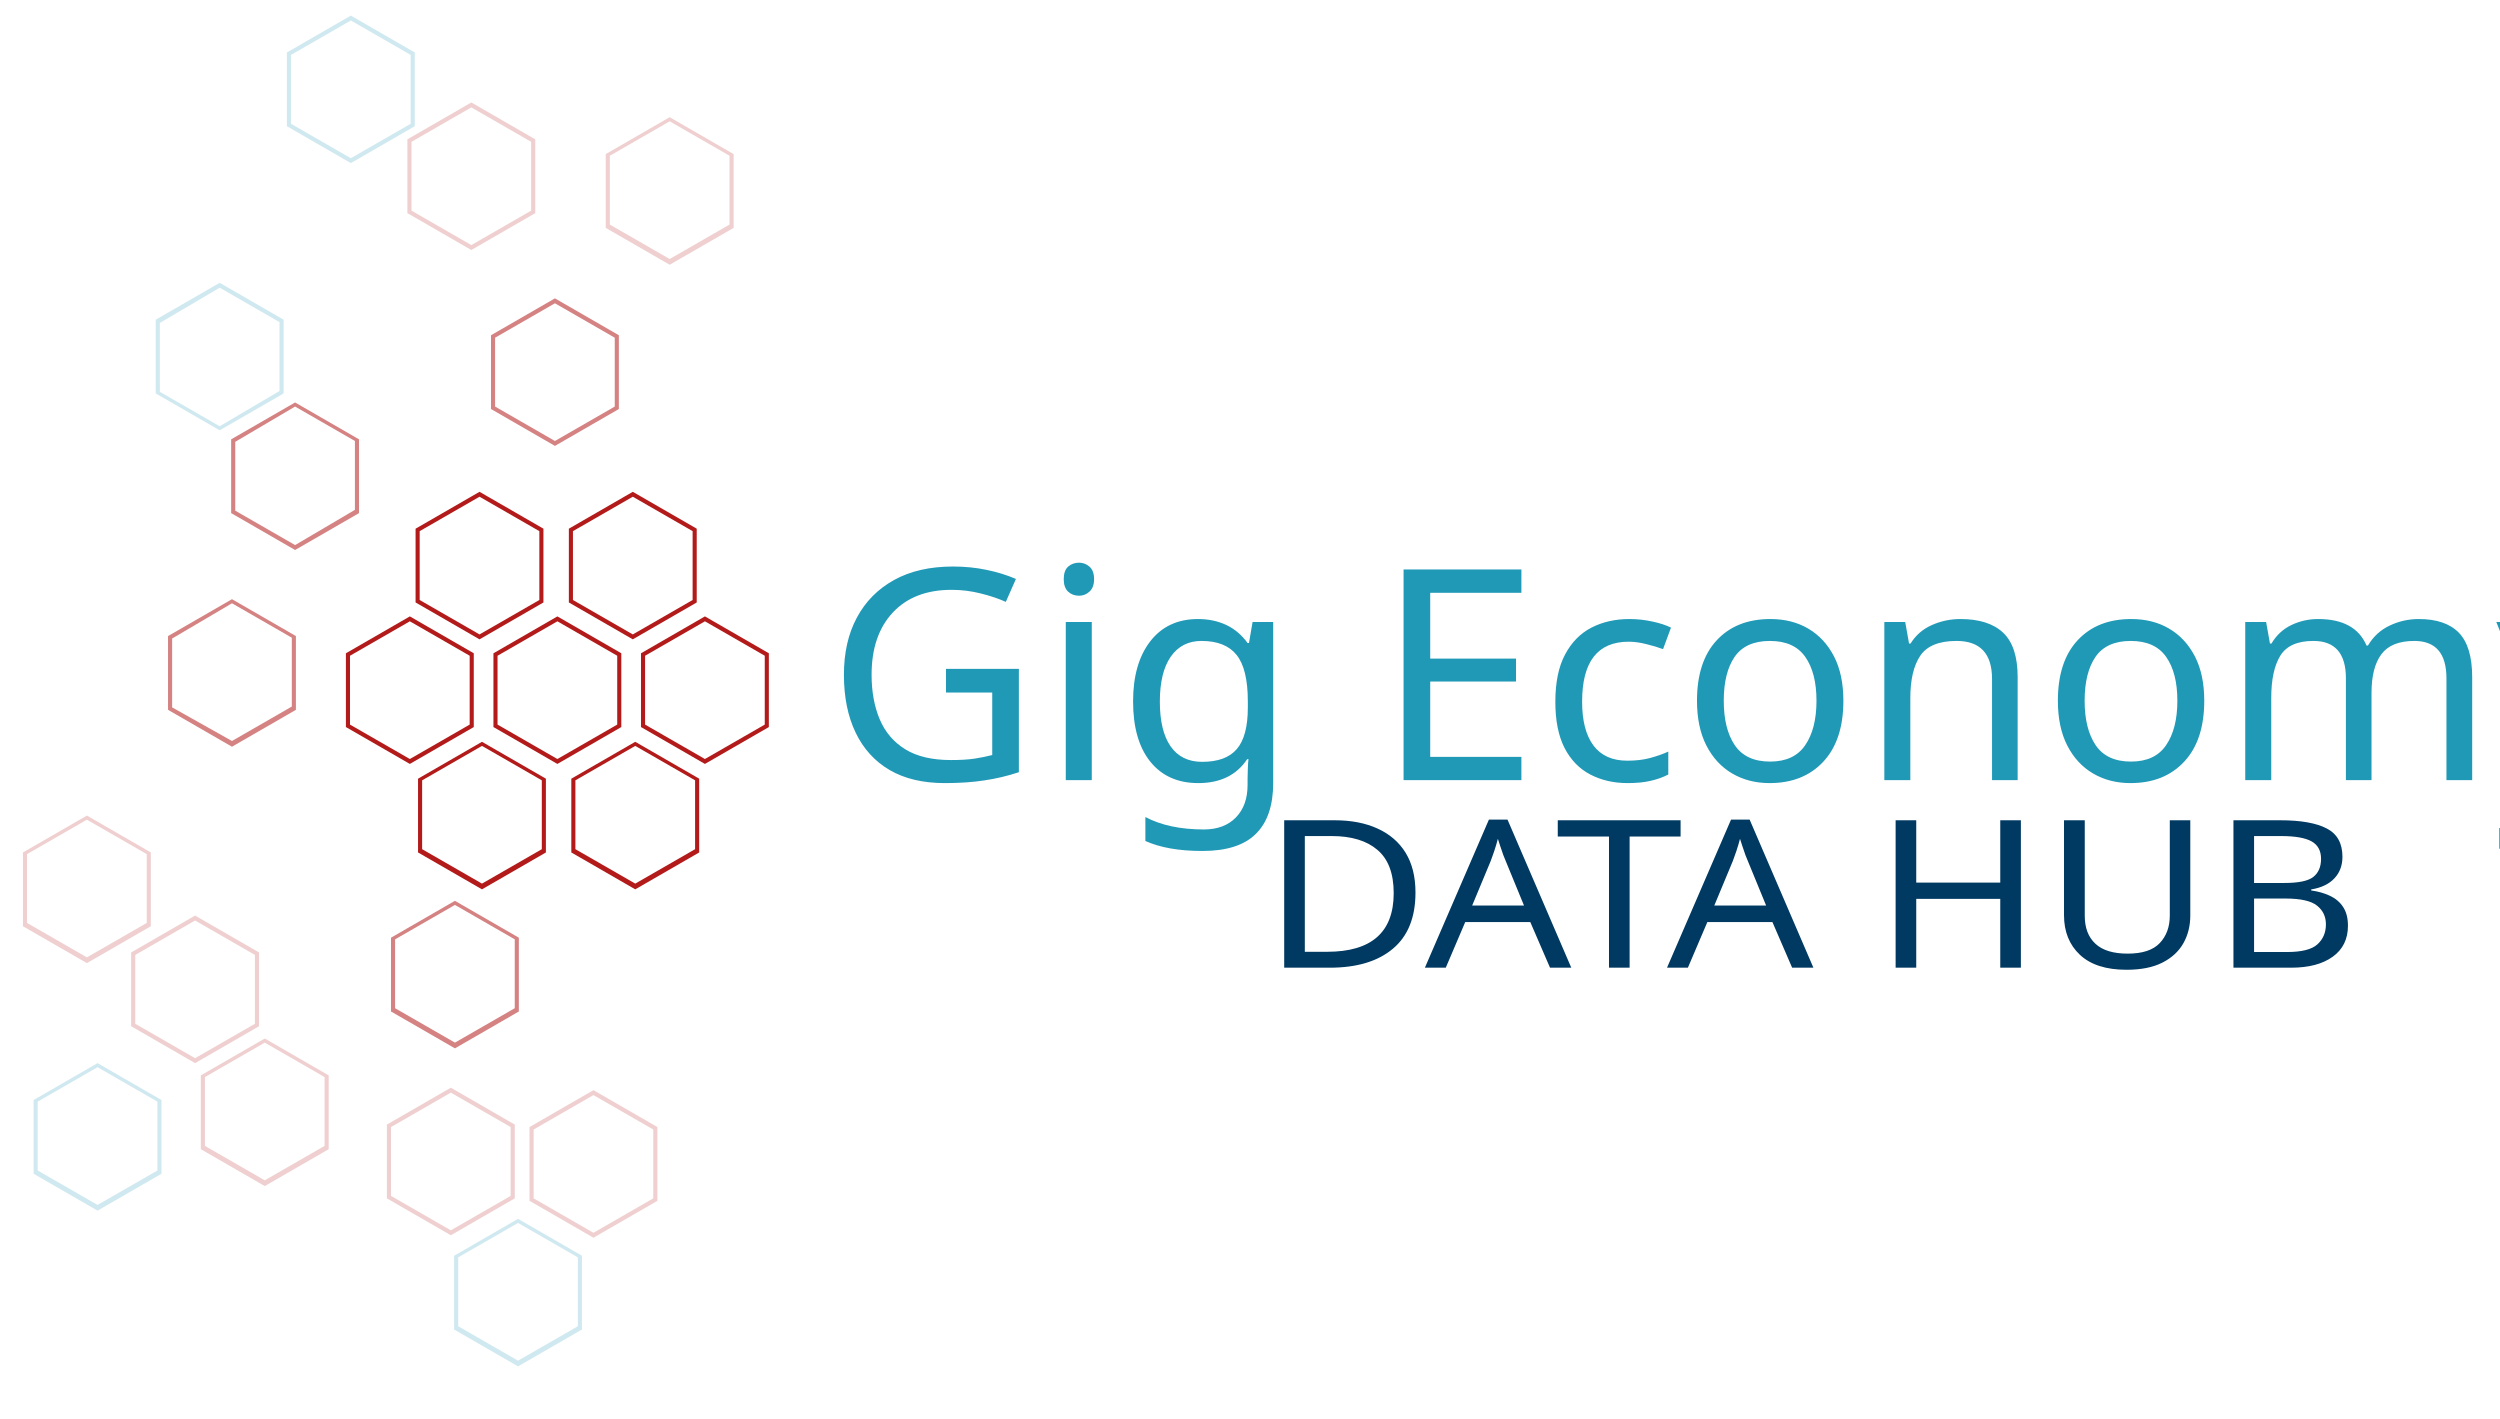
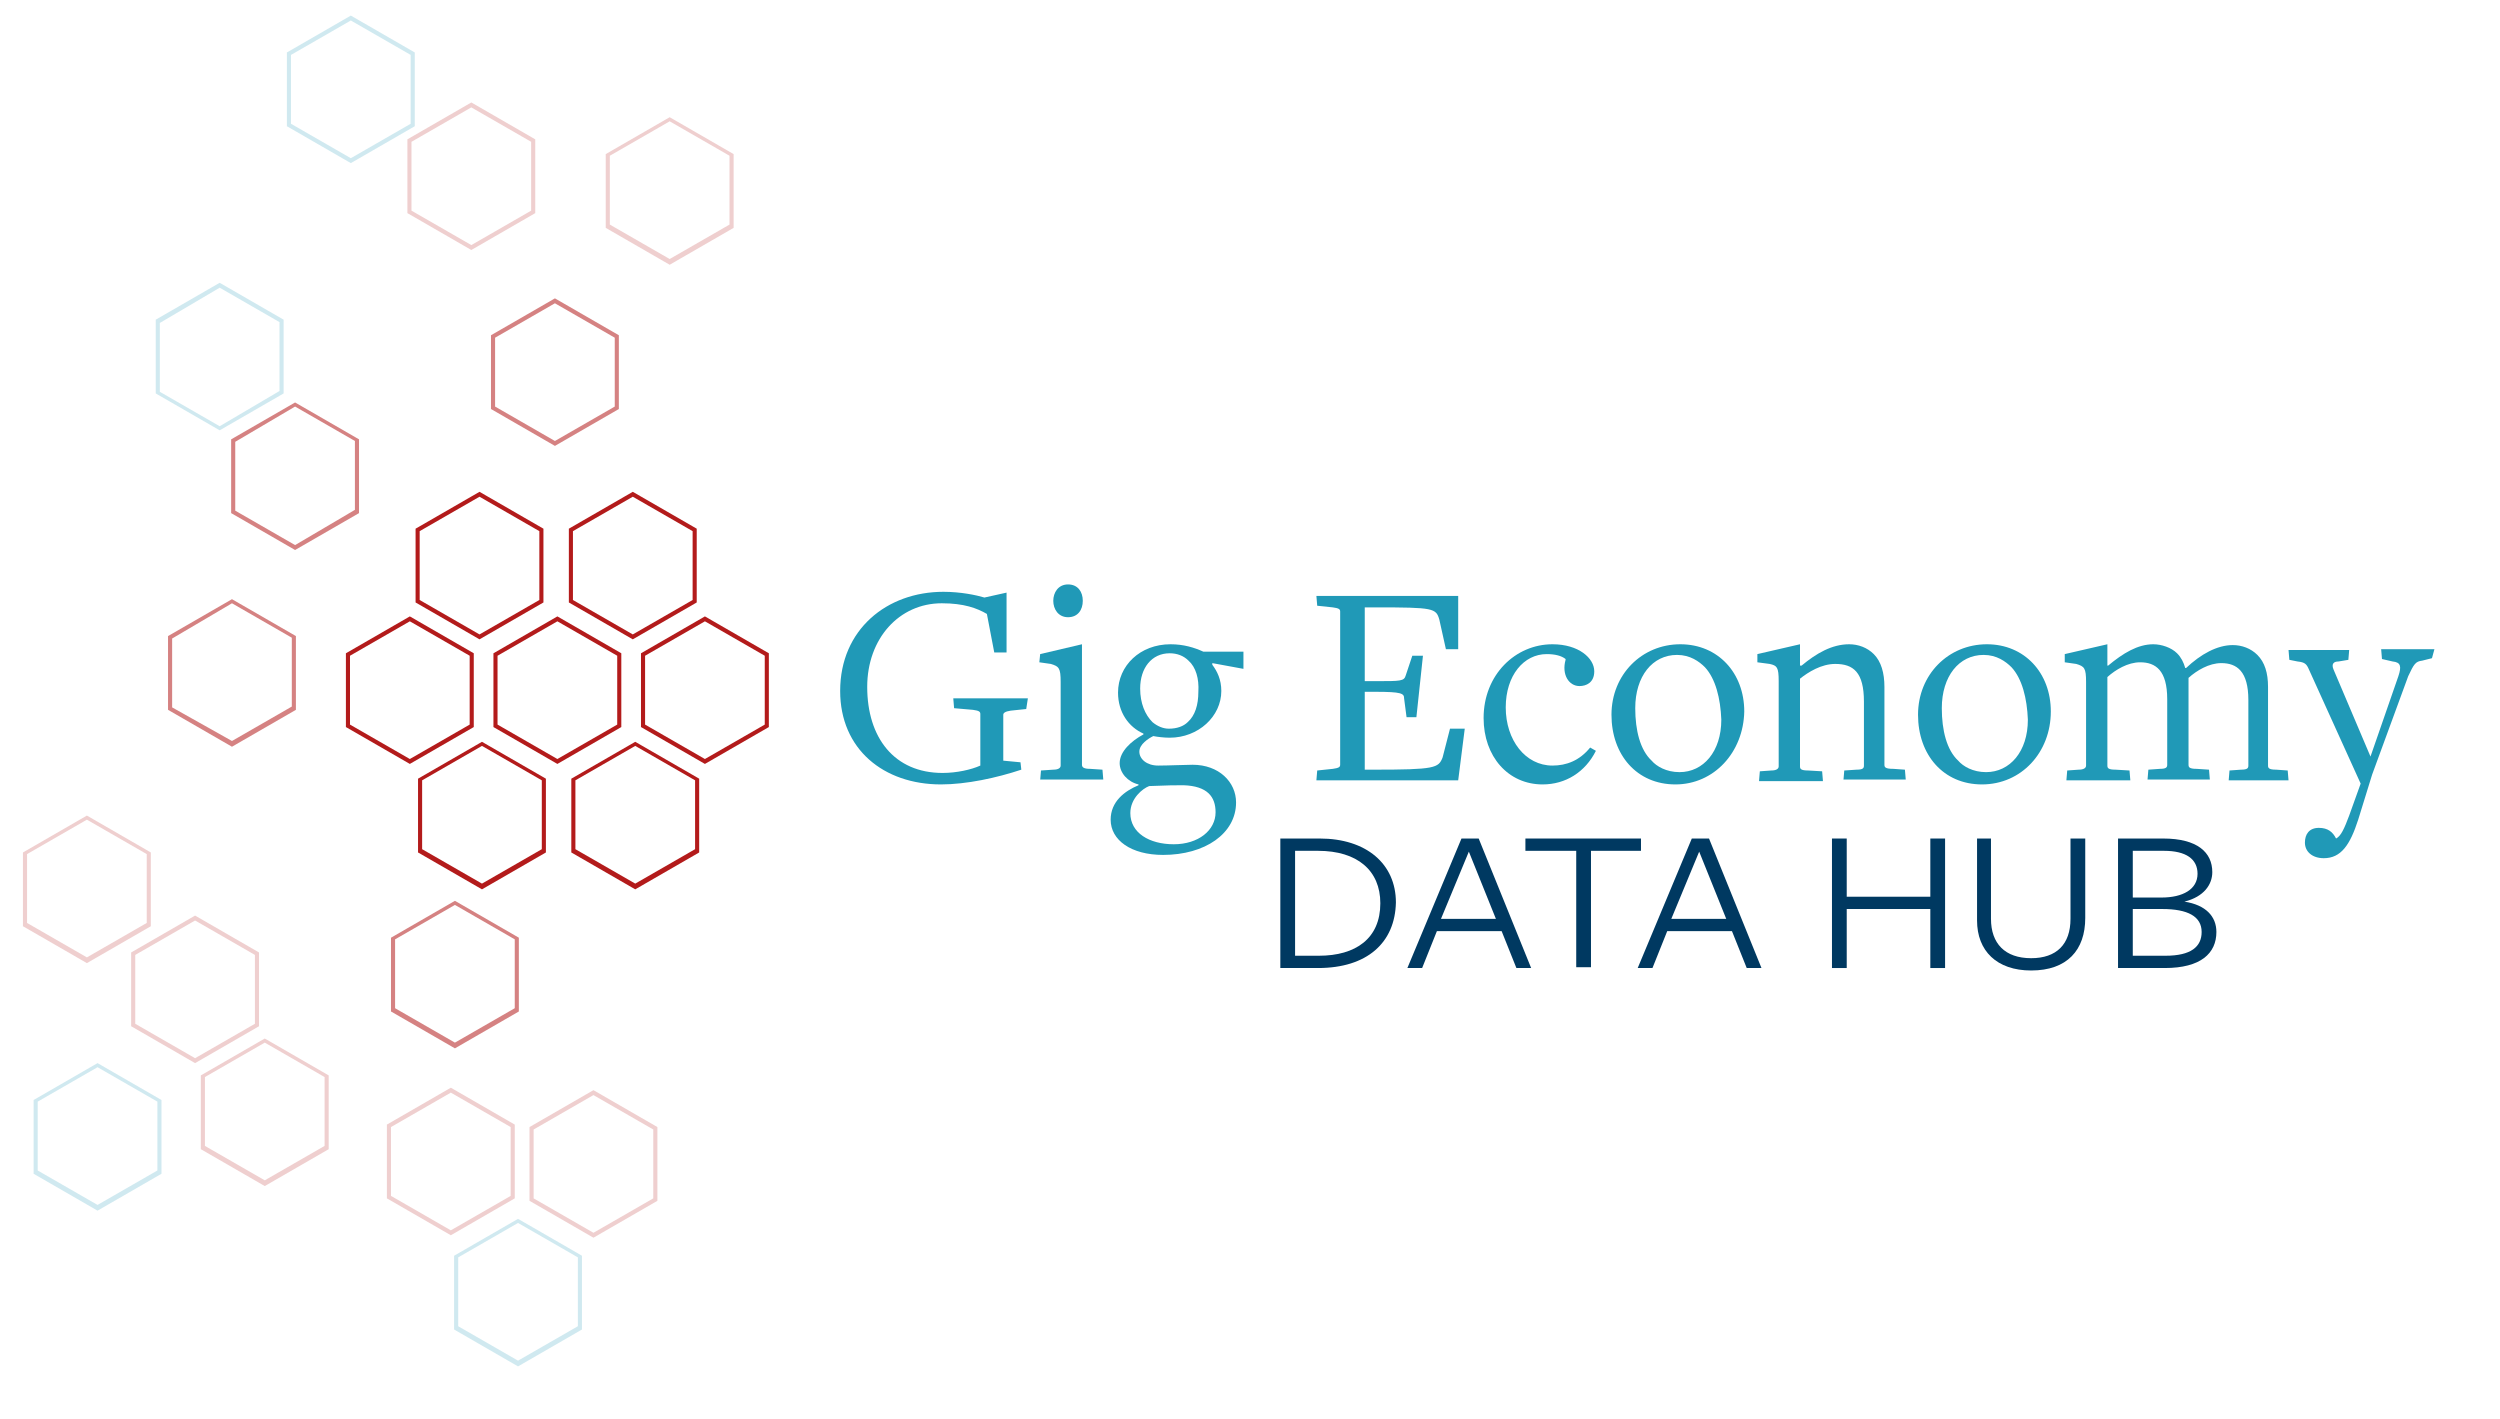
<svg xmlns="http://www.w3.org/2000/svg" version="1.1" x="0px" y="0px" viewBox="0 0 305 173" style="enable-background:new 0 0 305 173;" xml:space="preserve">
  <style type="text/css">
	.st0{fill:#003961;}
- 	.st1{font-family:'FreightSansProMedium-Regular';}
- 	.st2{font-size:28px;}
- 	.st3{fill:#2099B7;}
- 	.st4{font-family:'FreightTextProBook-Regular';}
- 	.st5{font-size:36px;}
- 	.st6{enable-background:new    ;}
- 	.st7{fill:#B31B1B;}
- 	.st8{opacity:0.549;enable-background:new    ;}
- 	.st9{opacity:0.212;enable-background:new    ;}
+ 	.st1{fill:#2099B7;}
+ 	.st2{enable-background:new    ;}
+ 	.st3{fill:#B31B1B;}
+ 	.st4{opacity:0.549;enable-background:new    ;}
+ 	.st5{opacity:0.212;enable-background:new    ;}
</style>
  <g id="DATA_HUB">
-     <text transform="matrix(1 0 0 0.9 153.9536 118.0586)" class="st0 st1 st2">DATA HUB</text>
+     <g>
+       <path class="st0" d="M160.8,118.1c-0.7,0-4.6,0-4.6,0v-15.8c0,0,4.1,0,4.8,0c5.7,0,9.3,3.1,9.3,7.8    C170.2,115,166.8,118.1,160.8,118.1z M160.8,103.8H158v12.8h2.9c4.5,0,7.5-2.1,7.5-6.4C168.4,106.2,165.6,103.8,160.8,103.8z" />
+       <path class="st0" d="M186.8,118.1H185l-1.8-4.5h-7.9l-1.8,4.5h-1.8l6.6-15.8h2.1L186.8,118.1z M179.2,103.9l-3.4,8.2h6.7    L179.2,103.9z" />
+       <path class="st0" d="M194.1,103.8v14.2h-1.8v-14.2h-6.2v-1.5h14.1v1.5H194.1z" />
+       <path class="st0" d="M214.9,118.1h-1.8l-1.8-4.5h-7.9l-1.8,4.5h-1.8l6.6-15.8h2.1L214.9,118.1z M207.3,103.9l-3.4,8.2h6.7    L207.3,103.9z" />
+       <path class="st0" d="M235.5,118.1v-7.2h-10.2v7.2h-1.8v-15.8h1.8v7.1h10.2v-7.1h1.8v15.8H235.5z" />
+       <path class="st0" d="M247.8,118.4c-4.2,0-6.6-2.4-6.6-6.1v-10h1.7v9.8c0,3,1.7,4.8,4.9,4.8c3.1,0,4.8-1.7,4.8-4.8    c0,0.1,0-9.8,0-9.8h1.8c0,0,0,9.6,0,9.7C254.4,115.9,252.2,118.4,247.8,118.4z" />
+       <path class="st0" d="M270.4,113.7c0,2.6-1.9,4.4-6.3,4.4h-5.7v-15.8h5.5c4.2,0,6,1.7,6,4.1c0,1.5-1,3-3.4,3.6    C269.1,110.4,270.4,111.8,270.4,113.7z M264,103.8h-3.8v5.7c0,0,3.5,0,3.5,0c2.6,0,4.4-1,4.4-2.9    C268.1,104.8,266.7,103.8,264,103.8z M263.8,110.9h-3.6v5.7h4c3.1,0,4.4-1.1,4.4-2.9C268.6,111.8,266.9,110.9,263.8,110.9z" />
+     </g>
  </g>
  <g id="Gig_Economy">
-     <text transform="matrix(1 0 0 1 100.7554 95.1787)" class="st3 st4 st5">Gig Economy</text>
+     <g>
+       <path class="st1" d="M125.2,86.5l-1.9,0.2c-0.7,0.1-0.9,0.3-0.9,0.5v5.6l2.1,0.2l0.1,0.9c-3,1-6.7,1.8-9.8,1.8    c-7,0-12.3-4.3-12.3-11.4c0-7.5,5.7-12.1,12.6-12.1c2.1,0,4,0.4,5,0.7l2.7-0.6v7.3h-1.5l-0.9-4.7c-1.2-0.7-2.8-1.3-5.5-1.3    c-5.2,0-9.1,4.3-9.1,10.2c0,6.2,3.3,10.5,9.2,10.5c1.7,0,3.5-0.4,4.6-0.9v-6.3c0-0.3-0.2-0.4-0.9-0.5l-2.3-0.2l-0.1-1.2h9.1    L125.2,86.5z" />
+       <path class="st1" d="M126.9,95.2L127,94l1.5-0.1c0.6,0,0.9-0.2,0.9-0.5V83.2c0-1.7-0.2-1.9-1.2-2.2l-1.4-0.2l0.1-1l5.1-1.2v14.7    c0,0.3,0.2,0.5,1,0.5l1.5,0.1l0.1,1.2H126.9z M130.3,75.3c-1.2,0-1.8-1-1.8-2c0-1,0.6-2,1.8-2c1.2,0,1.8,0.9,1.8,2    C132.1,74.4,131.5,75.3,130.3,75.3z" />
+       <path class="st1" d="M147.9,80.9v0.2c0.6,0.8,1.1,1.8,1.1,3.2c0,3.1-2.8,5.7-6.3,5.7c-0.7,0-1.5-0.1-2-0.2c-0.6,0.3-1.7,1-1.7,1.9    c0,0.9,0.9,1.7,2.3,1.7c1.2,0,3.4-0.1,4.2-0.1c3.2,0,5.3,2.1,5.3,4.6c0,3.8-3.8,6.4-8.9,6.4c-3.9,0-6.4-1.8-6.4-4.3    c0-2.2,1.7-3.5,3.4-4.2v-0.1c-1.3-0.3-2.3-1.4-2.3-2.6c0-1.4,1.4-2.7,2.9-3.5c0-0.1,0-0.1,0-0.1c-1.8-0.8-3.1-2.6-3.1-5    c0-3.3,2.7-5.9,6.4-5.9c1.6,0,2.9,0.4,4,0.9l4.9,0v2.1L147.9,80.9z M144.4,95.8c-1.4,0-1.5,0-4.2,0.1c-0.8,0.3-2.3,1.5-2.3,3.3    c0,2.4,2.3,3.8,5.3,3.8c3,0,5.1-1.7,5.1-3.9C148.3,97.2,147.3,95.9,144.4,95.8z M145,80.6c-0.6-0.6-1.4-0.9-2.3-0.9    c-2.2,0-3.6,1.8-3.6,4.3c0,1.8,0.6,3.2,1.5,4.1c0.6,0.5,1.3,0.8,2,0.8c1,0,1.8-0.3,2.3-0.8c0.9-0.8,1.3-2.1,1.3-3.7    C146.3,82.8,145.9,81.4,145,80.6z" />
+       <path class="st1" d="M177.9,95.2h-17.3l0.1-1.2l1.9-0.2c0.7-0.1,0.9-0.2,0.9-0.5V74.6c0-0.3-0.2-0.4-0.9-0.5l-1.9-0.2l-0.1-1.2    h17.3v6.5h-1.5l-0.8-3.6c-0.4-1.4-0.7-1.5-7.7-1.5h-1.4v9h1.4c3,0,3.4,0,3.6-0.7l0.8-2.4h1.3l-0.8,7.5h-1.2l-0.3-2.3    c0-0.6-0.3-0.8-3.5-0.8h-1.3v9.5h1c7.6,0,8-0.2,8.5-1.5l0.9-3.5h1.8L177.9,95.2z" />
+       <path class="st1" d="M188.2,95.7c-4.2,0-7.2-3.4-7.2-8.1c0-5.3,3.9-9,8.4-9c3.2,0,5.1,1.7,5.1,3.3c0,1.4-1,1.8-1.8,1.8    c-1.3,0-2.2-1.4-1.7-3.2v-0.1c-0.5-0.4-1.3-0.6-2.3-0.6c-2.8,0-5,2.6-5,6.5c0,4,2.4,7.1,5.7,7.1c1.7,0,3.3-0.6,4.6-2.2l0.7,0.4    C193.4,94.2,191,95.7,188.2,95.7z" />
+       <path class="st1" d="M204.4,95.7c-4.7,0-7.8-3.6-7.8-8.5c0-4.9,3.7-8.6,8.4-8.6c4.6,0,7.8,3.5,7.8,8.2    C212.7,91.8,209.1,95.7,204.4,95.7z M208,81.4c-0.7-0.7-1.8-1.5-3.4-1.5c-3,0-5.1,2.6-5.1,6.5c0,2.7,0.6,5.1,2,6.4    c0.6,0.7,1.8,1.4,3.4,1.4c2.9,0,5.1-2.5,5.1-6.4C209.9,85.2,209.3,82.8,208,81.4z" />
+       <path class="st1" d="M224.9,95.2L225,94l1.5-0.1c0.8,0,0.9-0.2,0.9-0.5v-7.8c0-3.6-1.3-4.6-3.5-4.6c-1.7,0-3.3,1-4.3,1.8v10.7    c0,0.3,0.1,0.5,1,0.5l1.7,0.1l0.1,1.2h-7.8l0.1-1.2l1.4-0.1c0.6,0,0.9-0.2,0.9-0.5V83.1c0-1.7-0.2-1.9-1.1-2.1l-1.5-0.2l0-1    l5.2-1.2v2.6h0.2c1.8-1.5,3.7-2.6,5.8-2.6c1.1,0,2.2,0.4,3,1.2c0.9,0.9,1.3,2.3,1.3,4v9.5c0,0.3,0.1,0.5,1.1,0.5l1.4,0.1l0.1,1.2    H224.9z" />
+       <path class="st1" d="M241.8,95.7c-4.7,0-7.8-3.6-7.8-8.5c0-4.9,3.7-8.6,8.4-8.6c4.6,0,7.8,3.5,7.8,8.2    C250.2,91.8,246.6,95.7,241.8,95.7z M245.4,81.4c-0.7-0.7-1.8-1.5-3.4-1.5c-3,0-5.1,2.6-5.1,6.5c0,2.7,0.6,5.1,2,6.4    c0.6,0.7,1.8,1.4,3.4,1.4c2.9,0,5.1-2.5,5.1-6.4C247.3,85.2,246.7,82.8,245.4,81.4z" />
+       <path class="st1" d="M271.9,95.2L272,94l1.4-0.1c0.8,0,0.9-0.2,0.9-0.5v-8c0-3.5-1.4-4.5-3.3-4.5c-1.5,0-3,0.9-4,1.8    c0,0.3,0,1.9,0,2.1v8.5c0,0.3,0.1,0.5,1,0.5l1.5,0.1l0.1,1.2H262l0.1-1.2l1.4-0.1c0.8,0,0.9-0.2,0.9-0.5v-8c0-3.5-1.4-4.5-3.3-4.5    c-1.5,0-3,0.9-4,1.8v10.8c0,0.3,0.1,0.5,1,0.5l1.7,0.1l0.1,1.2h-7.8l0.1-1.2l1.4-0.1c0.6,0,0.9-0.2,0.9-0.5V83.2    c0-1.7-0.2-1.9-1.2-2.2l-1.4-0.2l0-1l5.2-1.2v2.6h0.1c1.8-1.5,3.6-2.6,5.5-2.6c1,0,2.2,0.4,2.9,1.1c0.5,0.5,0.8,1.1,1,1.8h0.1    c1.8-1.7,3.8-2.8,5.7-2.8c1.1,0,2.2,0.4,3,1.2c0.9,0.9,1.3,2.2,1.3,3.9v9.6c0,0.3,0.1,0.5,1,0.5l1.4,0.1l0.1,1.2H271.9z" />
+       <path class="st1" d="M296.7,80.3l-1.2,0.3c-0.8,0.1-1,0.4-1.7,1.9l-4.4,12l-1.7,5.5c-1,3.1-2.1,4.7-4.2,4.7    c-1.4,0-2.3-0.8-2.3-1.9c0-1,0.5-1.8,1.7-1.8c1.1,0,1.7,0.5,2.1,1.3c0.6-0.3,1-1.2,1.6-2.8l1.4-3.9v0l-6.3-13.9    c-0.3-0.7-0.5-0.9-1.4-1l-1-0.2l-0.1-1.2h7.4l-0.1,1.2l-1.2,0.2c-0.6,0-0.9,0.3-0.6,1l4.5,10.6l3.4-9.8c0.4-1.2,0.3-1.7-0.7-1.8    l-1.3-0.3l-0.1-1.2h6.5L296.7,80.3z" />
+     </g>
  </g>
-   <g id="polys" class="st6">
+   <g id="polys" class="st2">
    <g id="poly_1">
      <g>
-         <path class="st7" d="M68,75.8l7.3,4.2v8.4L68,92.6l-7.3-4.2V80L68,75.8 M68,75.2l-7.8,4.5v9l7.8,4.5l7.8-4.5v-9L68,75.2L68,75.2z     " />
+         <path class="st3" d="M68,75.8l7.3,4.2v8.4L68,92.6l-7.3-4.2V80L68,75.8 M68,75.2l-7.8,4.5v9l7.8,4.5l7.8-4.5v-9L68,75.2L68,75.2z     " />
      </g>
    </g>
    <g id="poly_2">
      <g>
-         <path class="st7" d="M86,75.8l7.3,4.2v8.4L86,92.6l-7.3-4.2V80L86,75.8 M86,75.2l-7.8,4.5v9l7.8,4.5l7.8-4.5v-9L86,75.2L86,75.2z     " />
+         <path class="st3" d="M86,75.8l7.3,4.2v8.4L86,92.6l-7.3-4.2V80L86,75.8 M86,75.2l-7.8,4.5v9l7.8,4.5l7.8-4.5v-9L86,75.2L86,75.2z     " />
      </g>
    </g>
    <g id="poly_3">
      <g>
-         <path class="st7" d="M77.5,91l7.3,4.2v8.4l-7.3,4.2l-7.3-4.2v-8.4L77.5,91 M77.5,90.5L69.7,95v9l7.8,4.5l7.8-4.5v-9L77.5,90.5     L77.5,90.5z" />
+         <path class="st3" d="M77.5,91l7.3,4.2v8.4l-7.3,4.2l-7.3-4.2v-8.4L77.5,91 M77.5,90.5L69.7,95v9l7.8,4.5l7.8-4.5v-9L77.5,90.5     L77.5,90.5z" />
      </g>
    </g>
    <g id="poly_4">
      <g>
-         <path class="st7" d="M58.8,91l7.3,4.2v8.4l-7.3,4.2l-7.3-4.2v-8.4L58.8,91 M58.8,90.5L51,95v9l7.8,4.5l7.8-4.5v-9L58.8,90.5     L58.8,90.5z" />
+         <path class="st3" d="M58.8,91l7.3,4.2v8.4l-7.3,4.2l-7.3-4.2v-8.4L58.8,91 M58.8,90.5L51,95v9l7.8,4.5l7.8-4.5v-9L58.8,90.5     L58.8,90.5z" />
      </g>
    </g>
    <g id="poly_5">
      <g>
-         <path class="st7" d="M50,75.8l7.3,4.2v8.4L50,92.6l-7.3-4.2V80L50,75.8 M50,75.2l-7.8,4.5v9l7.8,4.5l7.8-4.5v-9L50,75.2L50,75.2z     " />
+         <path class="st3" d="M50,75.8l7.3,4.2v8.4L50,92.6l-7.3-4.2V80L50,75.8 M50,75.2l-7.8,4.5v9l7.8,4.5l7.8-4.5v-9L50,75.2L50,75.2z     " />
      </g>
    </g>
    <g id="poly_6">
      <g>
-         <path class="st7" d="M58.5,60.6l7.3,4.2v8.4l-7.3,4.2l-7.3-4.2v-8.4L58.5,60.6 M58.5,60l-7.8,4.5v9l7.8,4.5l7.8-4.5v-9L58.5,60     L58.5,60z" />
+         <path class="st3" d="M58.5,60.6l7.3,4.2v8.4l-7.3,4.2l-7.3-4.2v-8.4L58.5,60.6 M58.5,60l-7.8,4.5v9l7.8,4.5l7.8-4.5v-9L58.5,60     L58.5,60z" />
      </g>
    </g>
    <g id="poly_7">
      <g>
-         <path class="st7" d="M77.2,60.6l7.3,4.2v8.4l-7.3,4.2l-7.3-4.2v-8.4L77.2,60.6 M77.2,60l-7.8,4.5v9l7.8,4.5l7.8-4.5v-9L77.2,60     L77.2,60z" />
+         <path class="st3" d="M77.2,60.6l7.3,4.2v8.4l-7.3,4.2l-7.3-4.2v-8.4L77.2,60.6 M77.2,60l-7.8,4.5v9l7.8,4.5l7.8-4.5v-9L77.2,60     L77.2,60z" />
      </g>
    </g>
  </g>
-   <g id="polys_i" class="st8">
+   <g id="polys_i" class="st4">
    <g id="poly_8_i_3_">
      <g>
-         <path class="st7" d="M67.7,37l7.3,4.2v8.4l-7.3,4.2l-7.3-4.2v-8.4L67.7,37 M67.7,36.4l-7.8,4.5v9l7.8,4.5l7.8-4.5v-9L67.7,36.4     L67.7,36.4z" />
+         <path class="st3" d="M67.7,37l7.3,4.2v8.4l-7.3,4.2l-7.3-4.2v-8.4L67.7,37 M67.7,36.4l-7.8,4.5v9l7.8,4.5l7.8-4.5v-9L67.7,36.4     L67.7,36.4z" />
      </g>
    </g>
    <g id="poly_9_i_3_">
      <g>
-         <path class="st7" d="M36,49.6l7.3,4.2v8.4L36,66.5l-7.3-4.2v-8.4L36,49.6 M36,49.1l-7.8,4.5v9l7.8,4.5l7.8-4.5v-9L36,49.1     L36,49.1z" />
+         <path class="st3" d="M36,49.6l7.3,4.2v8.4L36,66.5l-7.3-4.2v-8.4L36,49.6 M36,49.1l-7.8,4.5v9l7.8,4.5l7.8-4.5v-9L36,49.1     L36,49.1z" />
      </g>
    </g>
    <g id="poly_10_i_3_">
      <g>
-         <path class="st7" d="M28.3,73.6l7.3,4.2v8.4l-7.3,4.2L21,86.3v-8.4L28.3,73.6 M28.3,73.1l-7.8,4.5v9l7.8,4.5l7.8-4.5v-9     L28.3,73.1L28.3,73.1z" />
+         <path class="st3" d="M28.3,73.6l7.3,4.2v8.4l-7.3,4.2L21,86.3v-8.4L28.3,73.6 M28.3,73.1l-7.8,4.5v9l7.8,4.5l7.8-4.5v-9     L28.3,73.1L28.3,73.1z" />
      </g>
    </g>
    <g id="poly_11_i_3_">
      <g>
-         <path class="st7" d="M55.5,110.4l7.3,4.2v8.4l-7.3,4.2l-7.3-4.2v-8.4L55.5,110.4 M55.5,109.9l-7.8,4.5v9l7.8,4.5l7.8-4.5v-9     L55.5,109.9L55.5,109.9z" />
+         <path class="st3" d="M55.5,110.4l7.3,4.2v8.4l-7.3,4.2l-7.3-4.2v-8.4L55.5,110.4 M55.5,109.9l-7.8,4.5v9l7.8,4.5l7.8-4.5v-9     L55.5,109.9L55.5,109.9z" />
      </g>
    </g>
  </g>
-   <g id="polys_ii" class="st9">
+   <g id="polys_ii" class="st5">
    <g id="poly_12_ii">
      <g>
-         <path class="st7" d="M81.7,14.8L89,19v8.4l-7.3,4.2l-7.3-4.2V19L81.7,14.8 M81.7,14.3l-7.8,4.5v9l7.8,4.5l7.8-4.5v-9L81.7,14.3     L81.7,14.3z" />
+         <path class="st3" d="M81.7,14.8L89,19v8.4l-7.3,4.2l-7.3-4.2V19L81.7,14.8 M81.7,14.3l-7.8,4.5v9l7.8,4.5l7.8-4.5v-9L81.7,14.3     L81.7,14.3z" />
      </g>
    </g>
    <g id="poly_14_ii">
      <g>
-         <path class="st7" d="M23.8,112.3l7.3,4.2v8.4l-7.3,4.2l-7.3-4.2v-8.4L23.8,112.3 M23.8,111.7l-7.8,4.5v9l7.8,4.5l7.8-4.5v-9     L23.8,111.7L23.8,111.7z" />
+         <path class="st3" d="M23.8,112.3l7.3,4.2v8.4l-7.3,4.2l-7.3-4.2v-8.4L23.8,112.3 M23.8,111.7l-7.8,4.5v9l7.8,4.5l7.8-4.5v-9     L23.8,111.7L23.8,111.7z" />
      </g>
    </g>
    <g id="poly_15_ii_1_">
      <g>
-         <path class="st7" d="M72.4,133.6l7.3,4.2v8.4l-7.3,4.2l-7.3-4.2v-8.4L72.4,133.6 M72.4,133l-7.8,4.5v9l7.8,4.5l7.8-4.5v-9     L72.4,133L72.4,133z" />
+         <path class="st3" d="M72.4,133.6l7.3,4.2v8.4l-7.3,4.2l-7.3-4.2v-8.4L72.4,133.6 M72.4,133l-7.8,4.5v9l7.8,4.5l7.8-4.5v-9     L72.4,133L72.4,133z" />
      </g>
    </g>
  </g>
-   <g id="polys_iii" class="st9">
+   <g id="polys_iii" class="st5">
    <g id="poly_15_ii_copy_2_1_">
      <g>
-         <path class="st3" d="M63.2,149.2l7.3,4.2v8.4l-7.3,4.2l-7.3-4.2v-8.4L63.2,149.2 M63.2,148.7l-7.8,4.5v9l7.8,4.5l7.8-4.5v-9     L63.2,148.7L63.2,148.7z" />
+         <path class="st1" d="M63.2,149.2l7.3,4.2v8.4l-7.3,4.2l-7.3-4.2v-8.4L63.2,149.2 M63.2,148.7l-7.8,4.5v9l7.8,4.5l7.8-4.5v-9     L63.2,148.7L63.2,148.7z" />
      </g>
    </g>
    <g id="poly_15_ii_copy_3_3_">
      <g>
-         <path class="st7" d="M55,133.3l7.3,4.2v8.4l-7.3,4.2l-7.3-4.2v-8.4L55,133.3 M55,132.7l-7.8,4.5v9l7.8,4.5l7.8-4.5v-9L55,132.7     L55,132.7z" />
+         <path class="st3" d="M55,133.3l7.3,4.2v8.4l-7.3,4.2l-7.3-4.2v-8.4L55,133.3 M55,132.7l-7.8,4.5v9l7.8,4.5l7.8-4.5v-9L55,132.7     L55,132.7z" />
      </g>
    </g>
    <g id="poly_15_ii_copy_5_3_">
      <g>
-         <path class="st7" d="M32.3,127.2l7.3,4.2v8.4l-7.3,4.2l-7.3-4.2v-8.4L32.3,127.2 M32.3,126.7l-7.8,4.5v9l7.8,4.5l7.8-4.5v-9     L32.3,126.7L32.3,126.7z" />
+         <path class="st3" d="M32.3,127.2l7.3,4.2v8.4l-7.3,4.2l-7.3-4.2v-8.4L32.3,127.2 M32.3,126.7l-7.8,4.5v9l7.8,4.5l7.8-4.5v-9     L32.3,126.7L32.3,126.7z" />
      </g>
    </g>
    <g id="poly_15_ii_copy_6_1_">
      <g>
-         <path class="st3" d="M11.9,130.2l7.3,4.2v8.4l-7.3,4.2l-7.3-4.2v-8.4L11.9,130.2 M11.9,129.7l-7.8,4.5v9l7.8,4.5l7.8-4.5v-9     L11.9,129.7L11.9,129.7z" />
+         <path class="st1" d="M11.9,130.2l7.3,4.2v8.4l-7.3,4.2l-7.3-4.2v-8.4L11.9,130.2 M11.9,129.7l-7.8,4.5v9l7.8,4.5l7.8-4.5v-9     L11.9,129.7L11.9,129.7z" />
      </g>
    </g>
    <g id="poly_15_ii_copy_7_3_">
      <g>
-         <path class="st7" d="M10.6,100l7.3,4.2v8.4l-7.3,4.2l-7.3-4.2v-8.4L10.6,100 M10.6,99.5L2.8,104v9l7.8,4.5l7.8-4.5v-9L10.6,99.5     L10.6,99.5z" />
+         <path class="st3" d="M10.6,100l7.3,4.2v8.4l-7.3,4.2l-7.3-4.2v-8.4L10.6,100 M10.6,99.5L2.8,104v9l7.8,4.5l7.8-4.5v-9L10.6,99.5     L10.6,99.5z" />
      </g>
    </g>
    <g id="poly_15_ii_copy_12_1_">
      <g>
-         <path class="st3" d="M26.8,35.1l7.3,4.2v8.4L26.8,52l-7.3-4.2v-8.4L26.8,35.1 M26.8,34.5L19,39v9l7.8,4.5l7.8-4.5v-9L26.8,34.5     L26.8,34.5z" />
+         <path class="st1" d="M26.8,35.1l7.3,4.2v8.4L26.8,52l-7.3-4.2v-8.4L26.8,35.1 M26.8,34.5L19,39v9l7.8,4.5l7.8-4.5v-9L26.8,34.5     L26.8,34.5z" />
      </g>
    </g>
    <g id="poly_15_ii_copy_13_3_">
      <g>
-         <path class="st7" d="M57.5,13.1l7.3,4.2v8.4l-7.3,4.2l-7.3-4.2v-8.4L57.5,13.1 M57.5,12.5L49.7,17v9l7.8,4.5l7.8-4.5v-9     L57.5,12.5L57.5,12.5z" />
+         <path class="st3" d="M57.5,13.1l7.3,4.2v8.4l-7.3,4.2l-7.3-4.2v-8.4L57.5,13.1 M57.5,12.5L49.7,17v9l7.8,4.5l7.8-4.5v-9     L57.5,12.5L57.5,12.5z" />
      </g>
    </g>
    <g id="poly_15_ii_copy_14_3_">
      <g>
-         <path class="st3" d="M42.8,2.5l7.3,4.2v8.4l-7.3,4.2l-7.3-4.2V6.7L42.8,2.5 M42.8,1.9L35,6.4v9l7.8,4.5l7.8-4.5v-9L42.8,1.9     L42.8,1.9z" />
+         <path class="st1" d="M42.8,2.5l7.3,4.2v8.4l-7.3,4.2l-7.3-4.2V6.7L42.8,2.5 M42.8,1.9L35,6.4v9l7.8,4.5l7.8-4.5v-9L42.8,1.9     L42.8,1.9z" />
      </g>
    </g>
  </g>
</svg>
